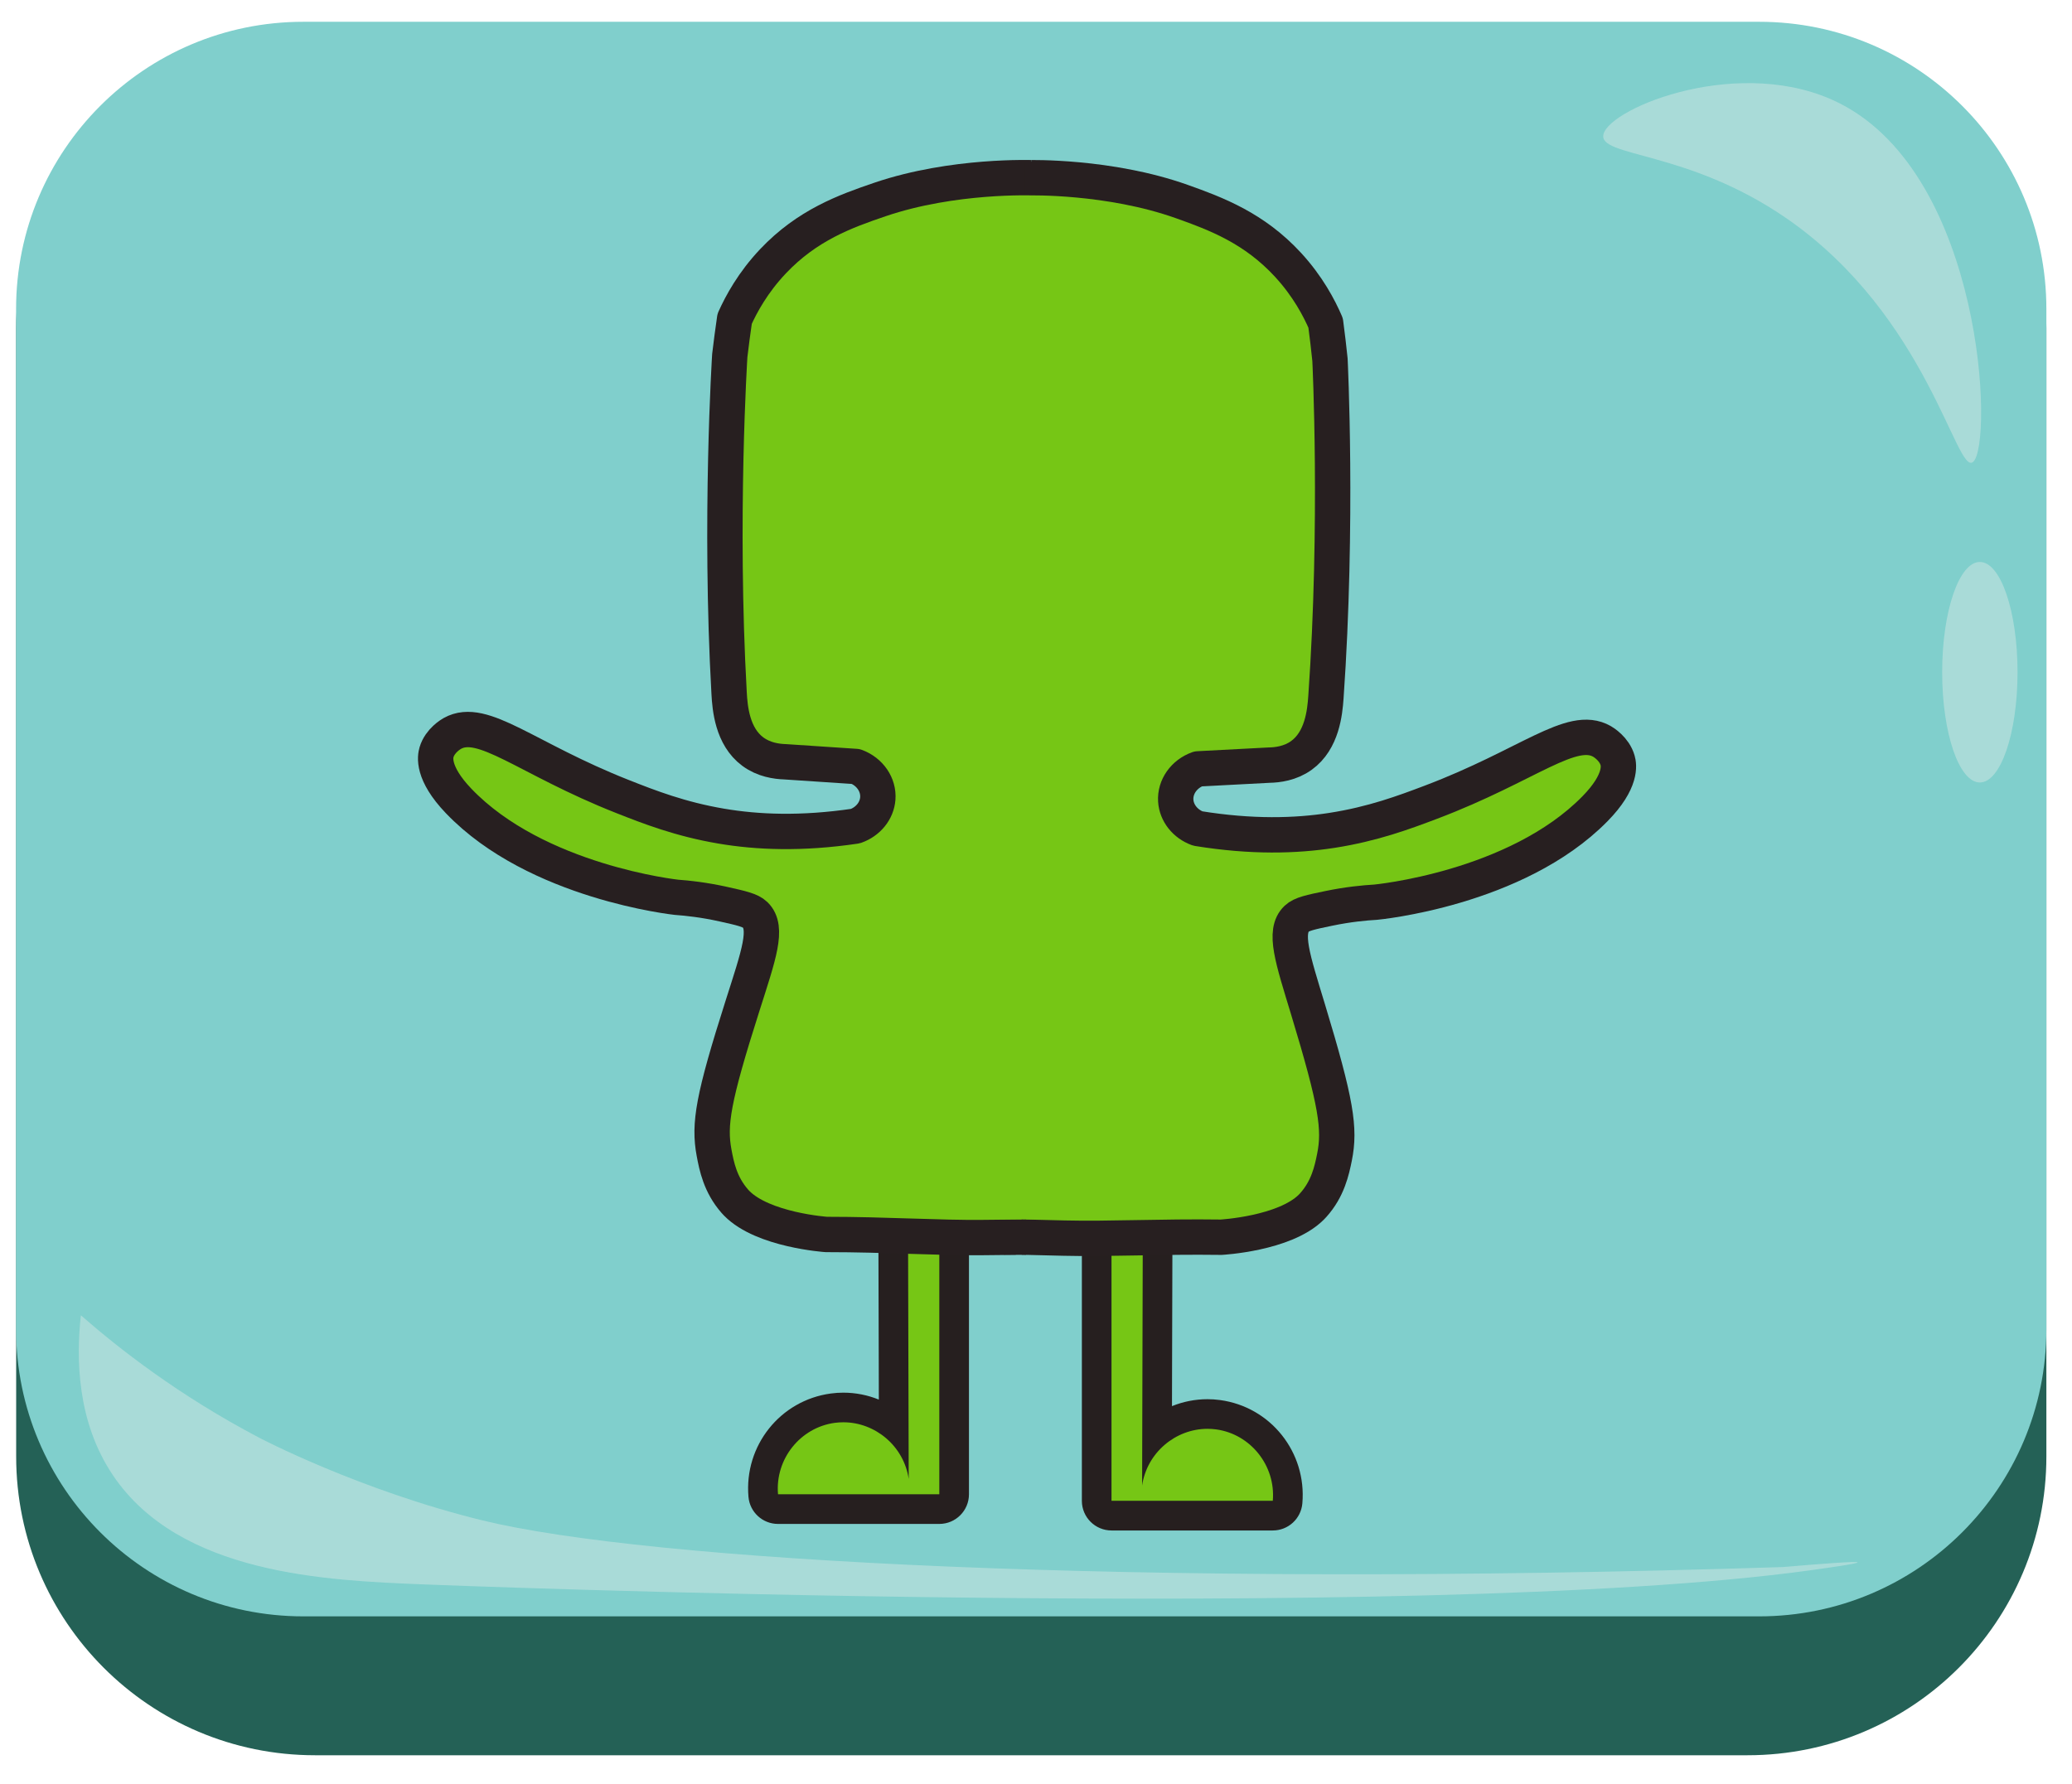
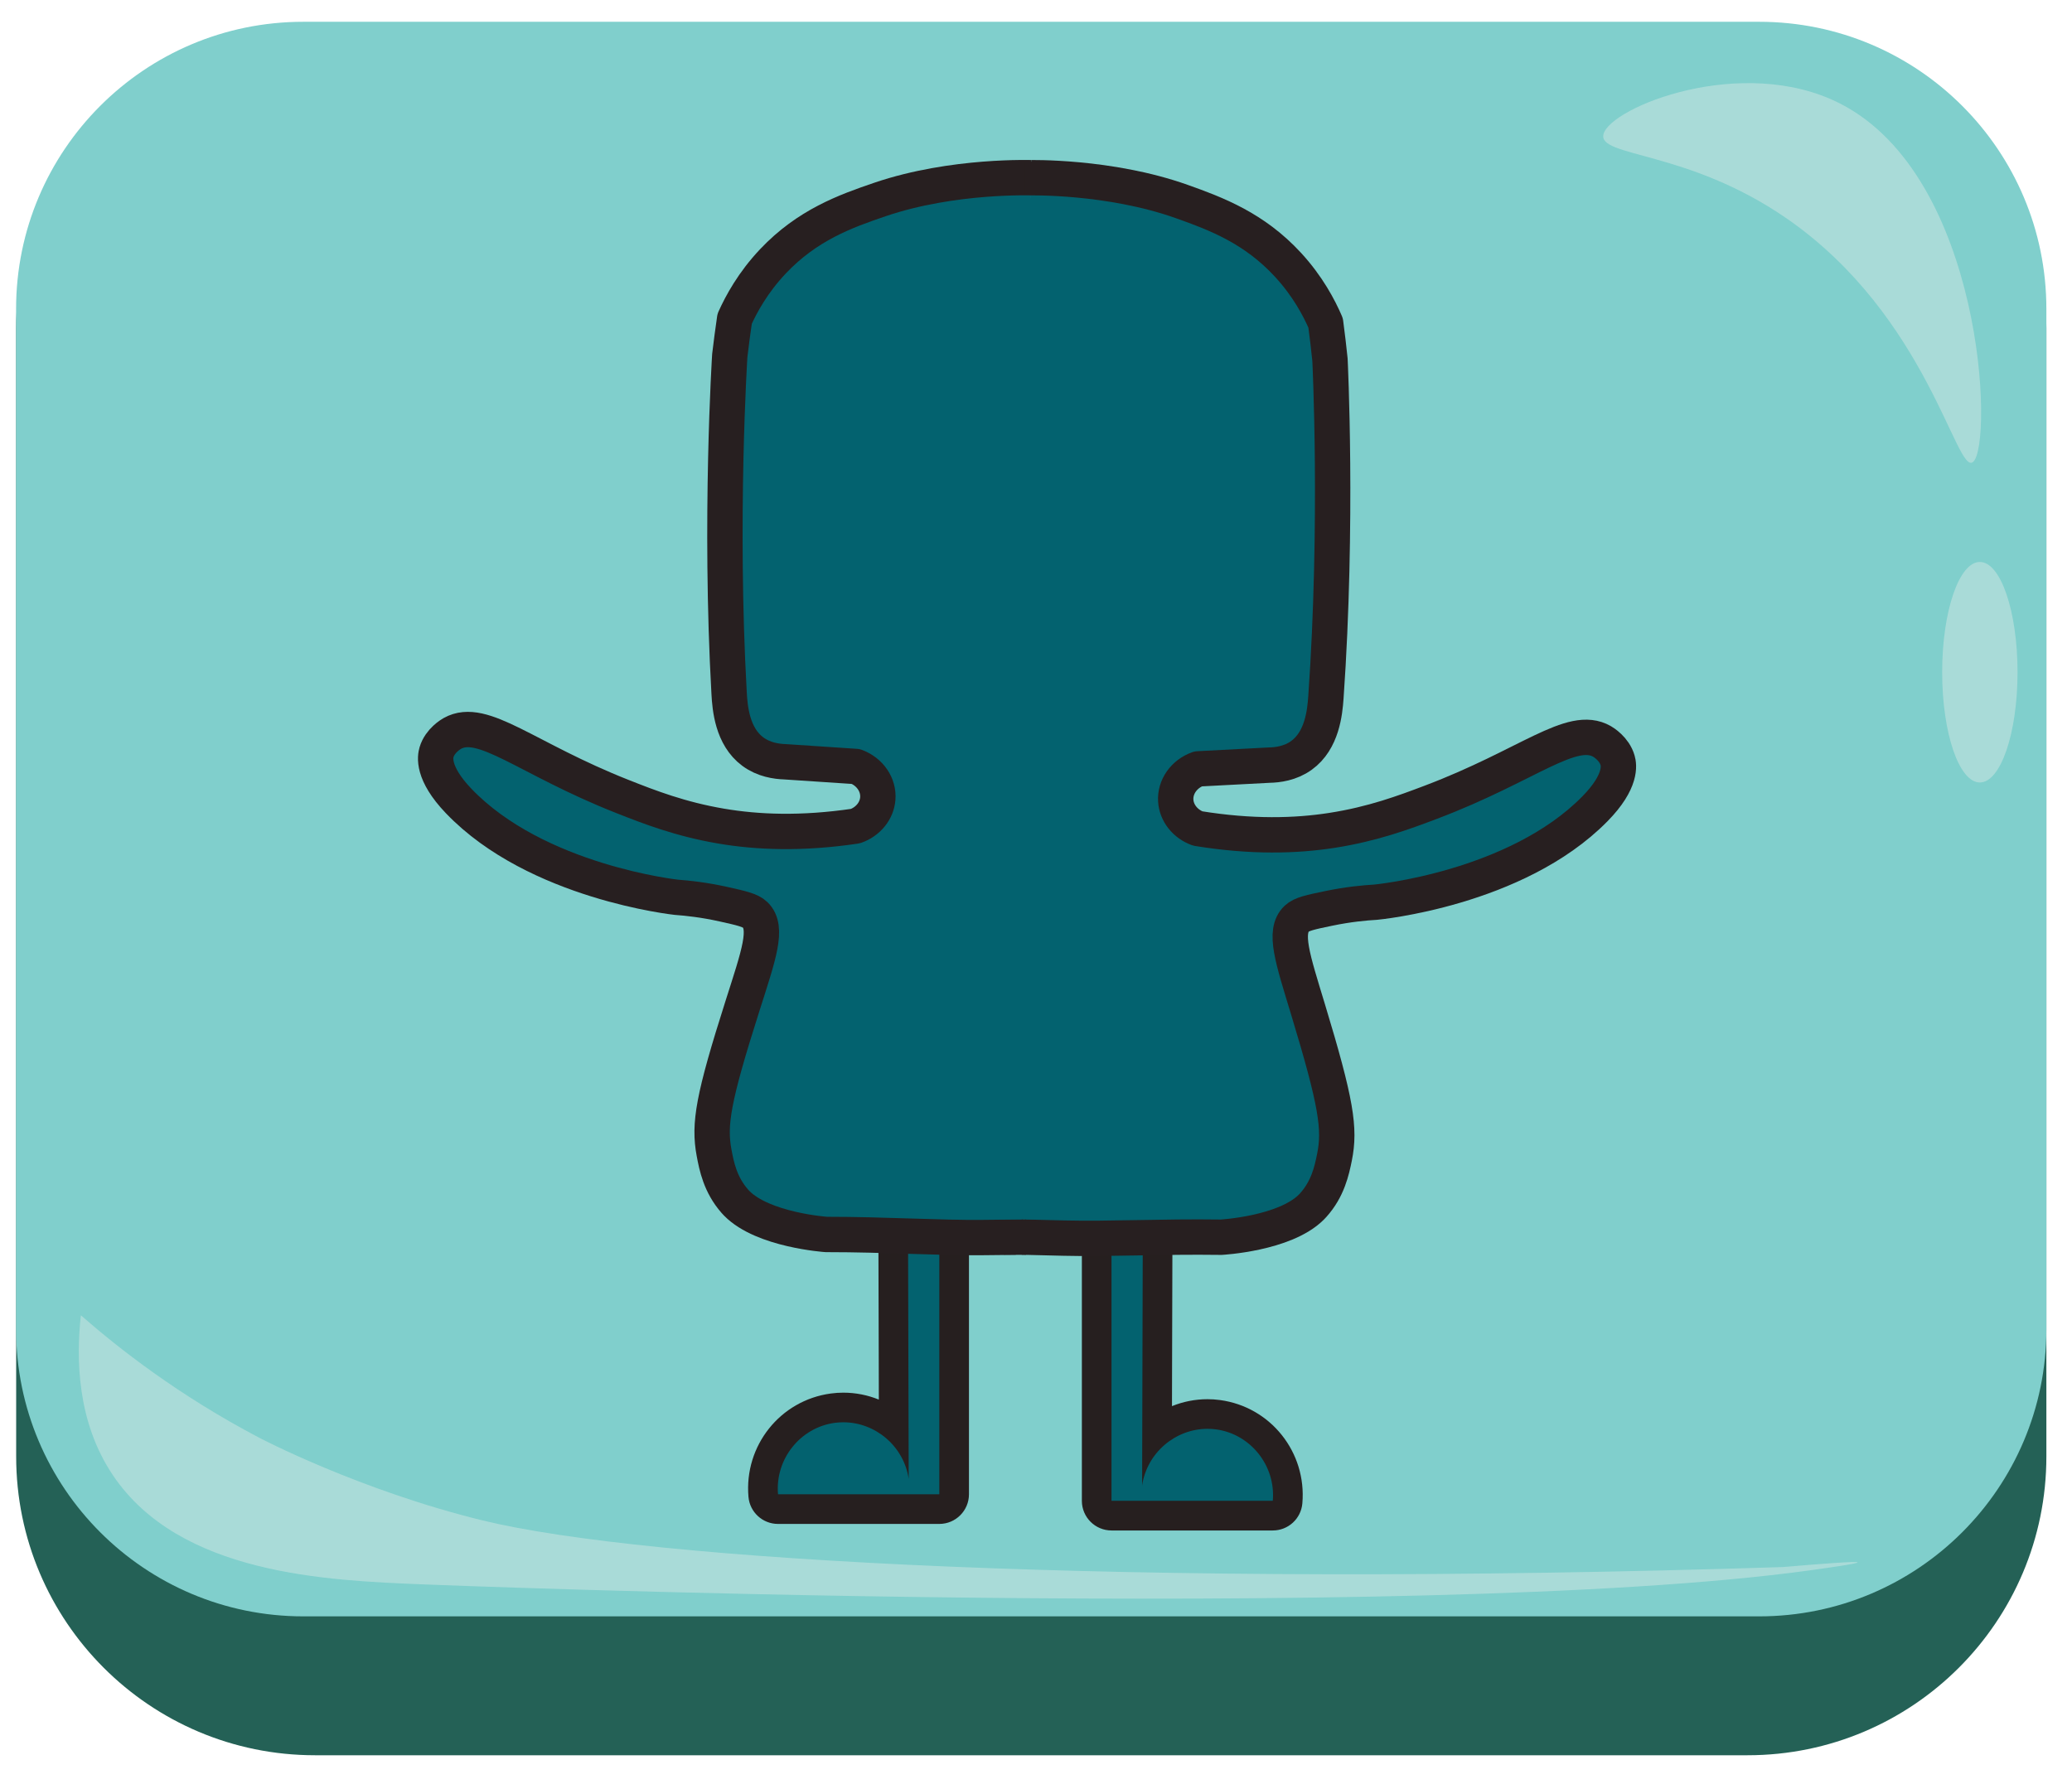
<svg xmlns="http://www.w3.org/2000/svg" viewBox="0 0 146.359 126">
  <defs>
    <style>
      .cls-1 {
        fill: none;
      }

      .cls-2 {
        fill: #a9dbd8;
      }

      .cls-3 {
        fill: #271f20;
      }

      .cls-4 {
        fill: #80cfcc;
      }

+       .cls-5 {
+         stroke: #271f20;
+         stroke-linecap: round;
+         stroke-linejoin: round;
+         stroke-width: 2.498px;
+       }
+ 
      .cls-5, .cls-6 {
-         fill: #76c615;
+         fill: #03626f;
      }

      .cls-7 {
        fill: #261f1f;
      }

      .cls-8 {
        clip-path: url(#clippath-1);
      }

      .cls-9 {
        fill: #246156;
      }

      .cls-10 {
-         fill: #76b857;
-       }
- 
-       .cls-6 {
-         stroke: #271f20;
-         stroke-linecap: round;
-         stroke-linejoin: round;
-         stroke-width: 2.498px;
-       }
- 
-       .cls-11 {
        clip-path: url(#clippath);
      }
    </style>
    <clipPath id="clippath">
      <polygon class="cls-1" points="72.845 11.302 72.304 88.687 29.526 88.687 29.526 11.302 72.845 11.302" />
    </clipPath>
    <clipPath id="clippath-1">
      <polygon class="cls-1" points="72.845 11.302 72.303 88.688 115.077 89.286 116.159 11.908 72.845 11.302" />
    </clipPath>
  </defs>
  <g id="belter3">
    <g>
      <g>
        <rect class="cls-9" x="1.142" y="2.079" width="143.407" height="121.934" rx="21.108" ry="21.108" />
        <rect class="cls-4" x="1.136" y="1.539" width="143.413" height="112.661" rx="20.29" ry="20.29" />
      </g>
      <path class="cls-2" d="M139.379,32.63c-1.174,1.056-3.17-10.272-13.164-17.189-7.04-4.873-13.375-4.322-12.949-5.963.495-1.905,9.81-5.67,16.695-2.17,10.162,5.166,10.848,24.035,9.418,25.323Z" />
      <ellipse class="cls-2" cx="139.85" cy="47.494" rx="2.662" ry="7.79" />
      <path class="cls-2" d="M5.712,92.927c-.331,3.046-.29,7.498,2.259,11.294,4.719,7.028,15.108,7.444,21.882,7.718,0,0,70.238,2.833,97.976-.988.883-.122,3.399-.468,3.388-.565-.011-.1-2.714.11-5.271.33-46.057,1.485-80.315-.469-91.858-3.294-8.724-2.135-15.765-5.835-15.765-5.835-5.709-3-9.926-6.309-12.612-8.659Z" />
    </g>
  </g>
  <g id="kivalaszto">
    <g>
      <g>
-         <path class="cls-5" d="M54.957,106.619c-.542,0-.996-.415-1.042-.956-.267-3.054,1.89-5.766,4.912-6.172.25-.035.498-.05.744-.05,1.331,0,2.574.471,3.56,1.264l-.035-12.713c0-.279.112-.546.308-.742.196-.196.463-.308.741-.308h2.206c.579,0,1.048.469,1.048,1.046v17.584c0,.577-.469,1.046-1.048,1.046h-11.393Z" />
+         <path class="cls-6" d="M54.957,106.619c-.542,0-.996-.415-1.042-.956-.267-3.054,1.89-5.766,4.912-6.172.25-.035.498-.05.744-.05,1.331,0,2.574.471,3.56,1.264l-.035-12.713c0-.279.112-.546.308-.742.196-.196.463-.308.741-.308h2.206c.579,0,1.048.469,1.048,1.046v17.584c0,.577-.469,1.046-1.048,1.046h-11.393Z" />
        <path class="cls-7" d="M66.35,87.989v17.584h-11.393c-.215-2.487,1.577-4.718,4.008-5.045.204-.027.406-.04.606-.04,2.256,0,4.275,1.683,4.617,4.004-.015-5.502-.029-11.003-.044-16.503h2.206ZM66.35,85.894h-2.206c-.556,0-1.088.221-1.483.616-.393.394-.614.929-.612,1.485l.023,8.251.006,2.639c-.781-.317-1.629-.49-2.508-.49-.292,0-.589.019-.885.06-3.575.481-6.129,3.687-5.816,7.301.094,1.083,1,1.914,2.087,1.914h11.393c1.156,0,2.095-.939,2.095-2.094v-17.584c0-1.156-.939-2.094-2.095-2.094" />
-         <path class="cls-5" d="M89.906,107.081c.542,0,.996-.415,1.042-.956.267-3.054-1.89-5.766-4.912-6.172-.25-.035-.498-.05-.744-.05-1.331,0-2.574.471-3.56,1.264l.035-12.713c0-.279-.112-.546-.308-.742-.196-.196-.463-.308-.741-.308h-2.206c-.579,0-1.048.469-1.048,1.046v17.584c0,.577.469,1.046,1.048,1.046h11.393Z" />
+         <path class="cls-6" d="M89.906,107.081c.542,0,.996-.415,1.042-.956.267-3.054-1.89-5.766-4.912-6.172-.25-.035-.498-.05-.744-.05-1.331,0-2.574.471-3.56,1.264l.035-12.713c0-.279-.112-.546-.308-.742-.196-.196-.463-.308-.741-.308h-2.206c-.579,0-1.048.469-1.048,1.046v17.584c0,.577.469,1.046,1.048,1.046h11.393Z" />
        <path class="cls-7" d="M78.513,88.451v17.584h11.393c.215-2.487-1.577-4.718-4.008-5.045-.204-.027-.406-.04-.606-.04-2.256,0-4.275,1.683-4.617,4.004.015-5.502.029-11.003.044-16.503h-2.206ZM78.513,86.356h2.206c.556,0,1.088.221,1.483.616.393.394.614.929.612,1.485l-.023,8.251-.006,2.639c.781-.317,1.629-.49,2.508-.49.292,0,.589.019.885.06,3.575.481,6.129,3.687,5.816,7.301-.094,1.083-1,1.914-2.087,1.914h-11.393c-1.156,0-2.095-.939-2.095-2.094v-17.584c0-1.156.939-2.094,2.095-2.094" />
      </g>
      <rect class="cls-3" x="70.929" y="86.226" width=".807" height="2.419" />
      <g>
        <g>
          <g id="_Mirror_Repeat_" data-name="&amp;lt;Mirror Repeat&amp;gt;">
-             <g class="cls-11">
-               <path class="cls-6" d="M72.974,12.56s-5.641-.223-10.796,1.527c-2.475.84-5.155,1.816-7.574,4.371-1.421,1.502-2.244,3.025-2.712,4.068-.064.437-.126.88-.185,1.329-.056.426-.109.848-.158,1.265,0,0-.739,11.545-.047,23.857.059,1.054.223,3.053,1.675,4.127.777.575,1.671.698,2.275.717,1.668.111,3.336.222,5.004.333.997.372,1.623,1.297,1.549,2.266-.067.87-.687,1.635-1.583,1.948-3.822.565-6.915.434-9.474 0-2.896-.491-5.095-1.349-6.976-2.092-6.839-2.699-9.865-5.661-12.02-4.456-.087.049-.87.5-1.115,1.322-.089.298-.349,1.453,1.558,3.447,5.5,5.751,15.393,6.808,15.393,6.808.78.056,1.931.179,3.301.483,1.276.284,1.915.426,2.253.756.945.922.252,2.83-.891,6.42-2.094,6.574-2.385,8.38-2.011,10.389.178.955.437,2.253,1.462,3.422.035.04.079.089.133.144,1.865,1.905,6.333,2.207,6.333,2.207,4.272,0,7.852.251,11.099.217.167-.002,2.856-.03,3.009-.031" />
+             <g class="cls-10">
+               <path class="cls-5" d="M72.974,12.56s-5.641-.223-10.796,1.527c-2.475.84-5.155,1.816-7.574,4.371-1.421,1.502-2.244,3.025-2.712,4.068-.064.437-.126.88-.185,1.329-.056.426-.109.848-.158,1.265,0,0-.739,11.545-.047,23.857.059,1.054.223,3.053,1.675,4.127.777.575,1.671.698,2.275.717,1.668.111,3.336.222,5.004.333.997.372,1.623,1.297,1.549,2.266-.067.87-.687,1.635-1.583,1.948-3.822.565-6.915.434-9.474 0-2.896-.491-5.095-1.349-6.976-2.092-6.839-2.699-9.865-5.661-12.02-4.456-.087.049-.87.5-1.115,1.322-.089.298-.349,1.453,1.558,3.447,5.5,5.751,15.393,6.808,15.393,6.808.78.056,1.931.179,3.301.483,1.276.284,1.915.426,2.253.756.945.922.252,2.83-.891,6.42-2.094,6.574-2.385,8.38-2.011,10.389.178.955.437,2.253,1.462,3.422.035.04.079.089.133.144,1.865,1.905,6.333,2.207,6.333,2.207,4.272,0,7.852.251,11.099.217.167-.002,2.856-.03,3.009-.031" />
            </g>
          </g>
          <g id="_Mirror_Repeat_-2" data-name="&amp;lt;Mirror Repeat&amp;gt;">
            <g class="cls-8">
-               <path class="cls-6" d="M72.698,12.558s5.644-.144,10.773,1.678c2.463.875,5.129,1.888,7.512,4.476,1.4,1.521,2.202,3.056,2.655,4.105.058.438.114.882.167,1.332.05.427.097.85.14,1.267,0,0,.578,11.555-.287,23.855-.074,1.053-.266,3.049-1.733,4.103-.785.564-1.681.674-2.285.685-1.669.088-3.339.175-5.008.263-1.002.358-1.641,1.274-1.581,2.244.054.871.664,1.644,1.555,1.97,3.814.618,6.908.531,9.473.133,2.903-.451,5.113-1.278,7.005-1.994,6.876-2.603,9.943-5.522,12.081-4.288.086.05.863.512,1.097,1.338.085.299.329,1.457-1.606,3.425-5.58,5.674-15.487,6.592-15.487,6.592-.78.045-1.933.152-3.307.437-1.28.266-1.921.399-2.263.724-.958.909-.292,2.826.801,6.432,2.002,6.602,2.268,8.412,1.865,10.417-.192.953-.468,2.247-1.51,3.401-.036.04-.08.088-.135.142-1.891,1.878-6.364,2.118-6.364,2.118-4.272-.06-7.855.141-11.101.062-.167-.004-2.855-.07-3.008-.073" />
+               <path class="cls-5" d="M72.698,12.558s5.644-.144,10.773,1.678c2.463.875,5.129,1.888,7.512,4.476,1.4,1.521,2.202,3.056,2.655,4.105.058.438.114.882.167,1.332.05.427.097.85.14,1.267,0,0,.578,11.555-.287,23.855-.074,1.053-.266,3.049-1.733,4.103-.785.564-1.681.674-2.285.685-1.669.088-3.339.175-5.008.263-1.002.358-1.641,1.274-1.581,2.244.054.871.664,1.644,1.555,1.97,3.814.618,6.908.531,9.473.133,2.903-.451,5.113-1.278,7.005-1.994,6.876-2.603,9.943-5.522,12.081-4.288.086.05.863.512,1.097,1.338.085.299.329,1.457-1.606,3.425-5.58,5.674-15.487,6.592-15.487,6.592-.78.045-1.933.152-3.307.437-1.28.266-1.921.399-2.263.724-.958.909-.292,2.826.801,6.432,2.002,6.602,2.268,8.412,1.865,10.417-.192.953-.468,2.247-1.51,3.401-.036.04-.08.088-.135.142-1.891,1.878-6.364,2.118-6.364,2.118-4.272-.06-7.855.141-11.101.062-.167-.004-2.855-.07-3.008-.073" />
            </g>
          </g>
        </g>
-         <rect class="cls-5" x="70.107" y="13.998" width="3.936" height="72.143" />
+         <rect class="cls-6" x="70.107" y="13.998" width="3.936" height="72.143" />
        <rect class="cls-3" x="72.361" y="11.423" width=".807" height="2.295" />
      </g>
-       <line class="cls-10" x1="55.448" y1="22.136" x2="61.555" y2="29.033" />
-       <line class="cls-10" x1="90.076" y1="22.707" x2="83.861" y2="29.507" />
      <rect class="cls-3" x="72.165" y="86.168" width=".321" height="2.486" />
    </g>
  </g>
</svg>
